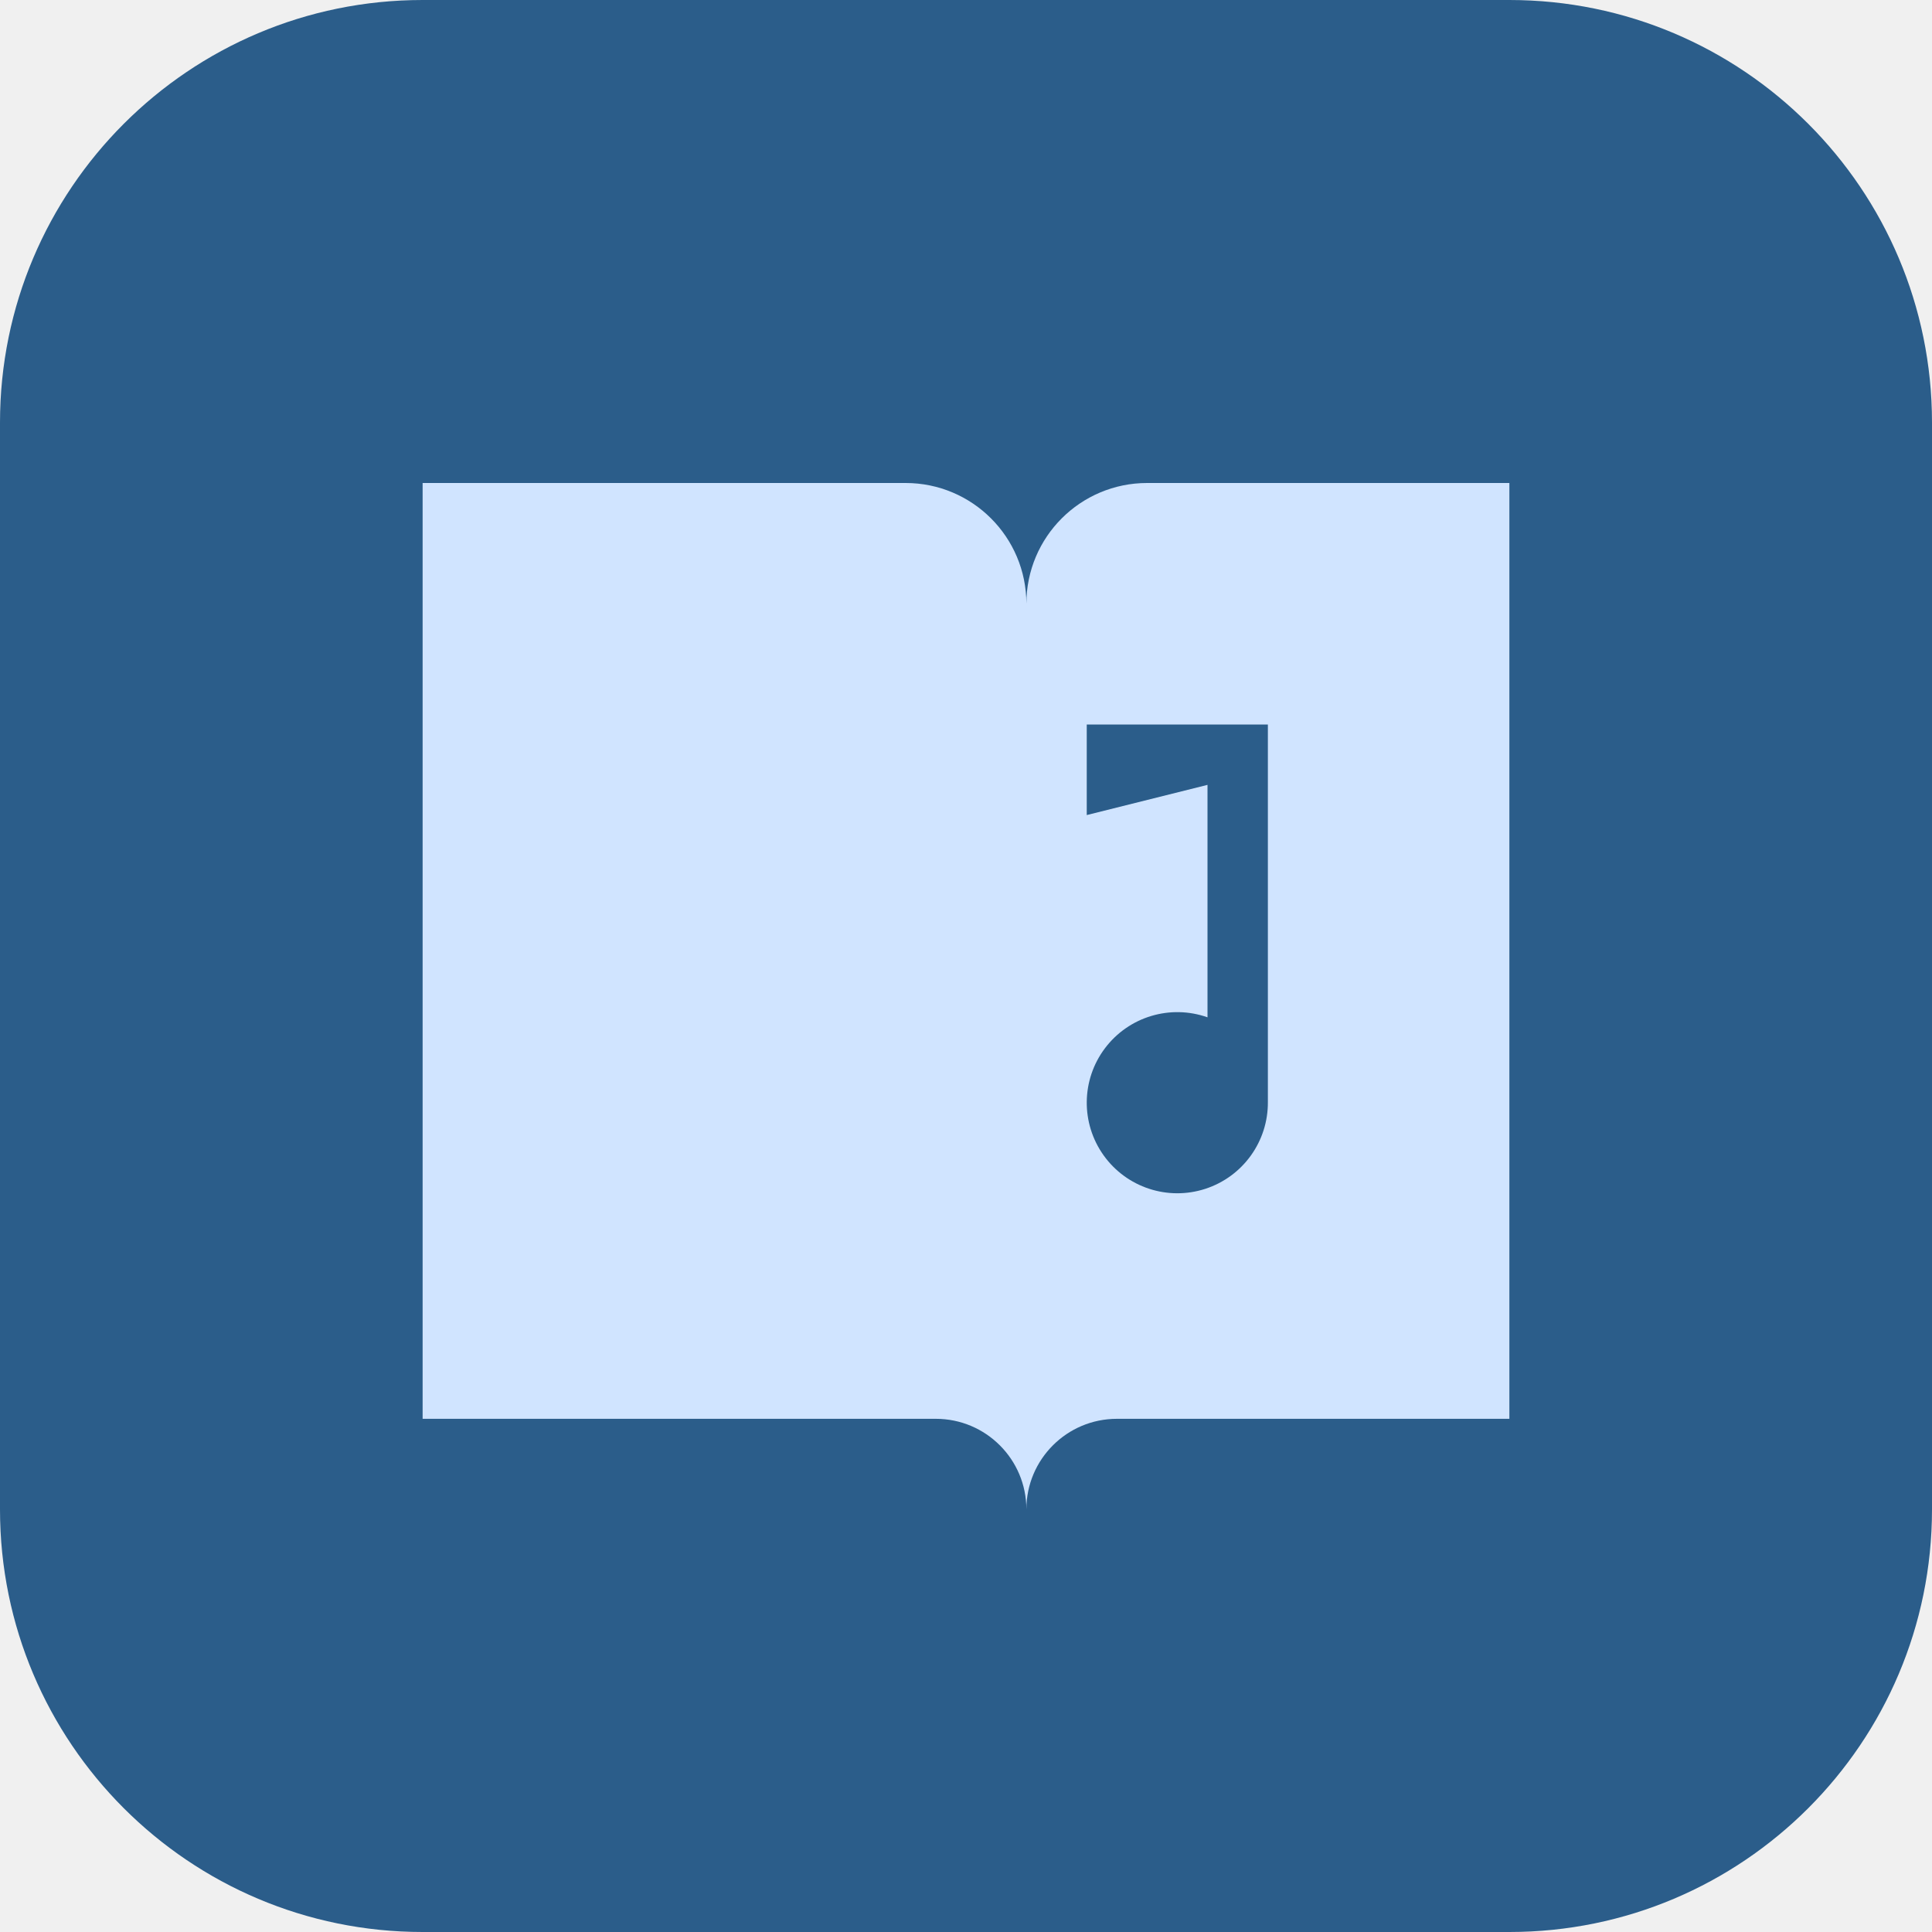
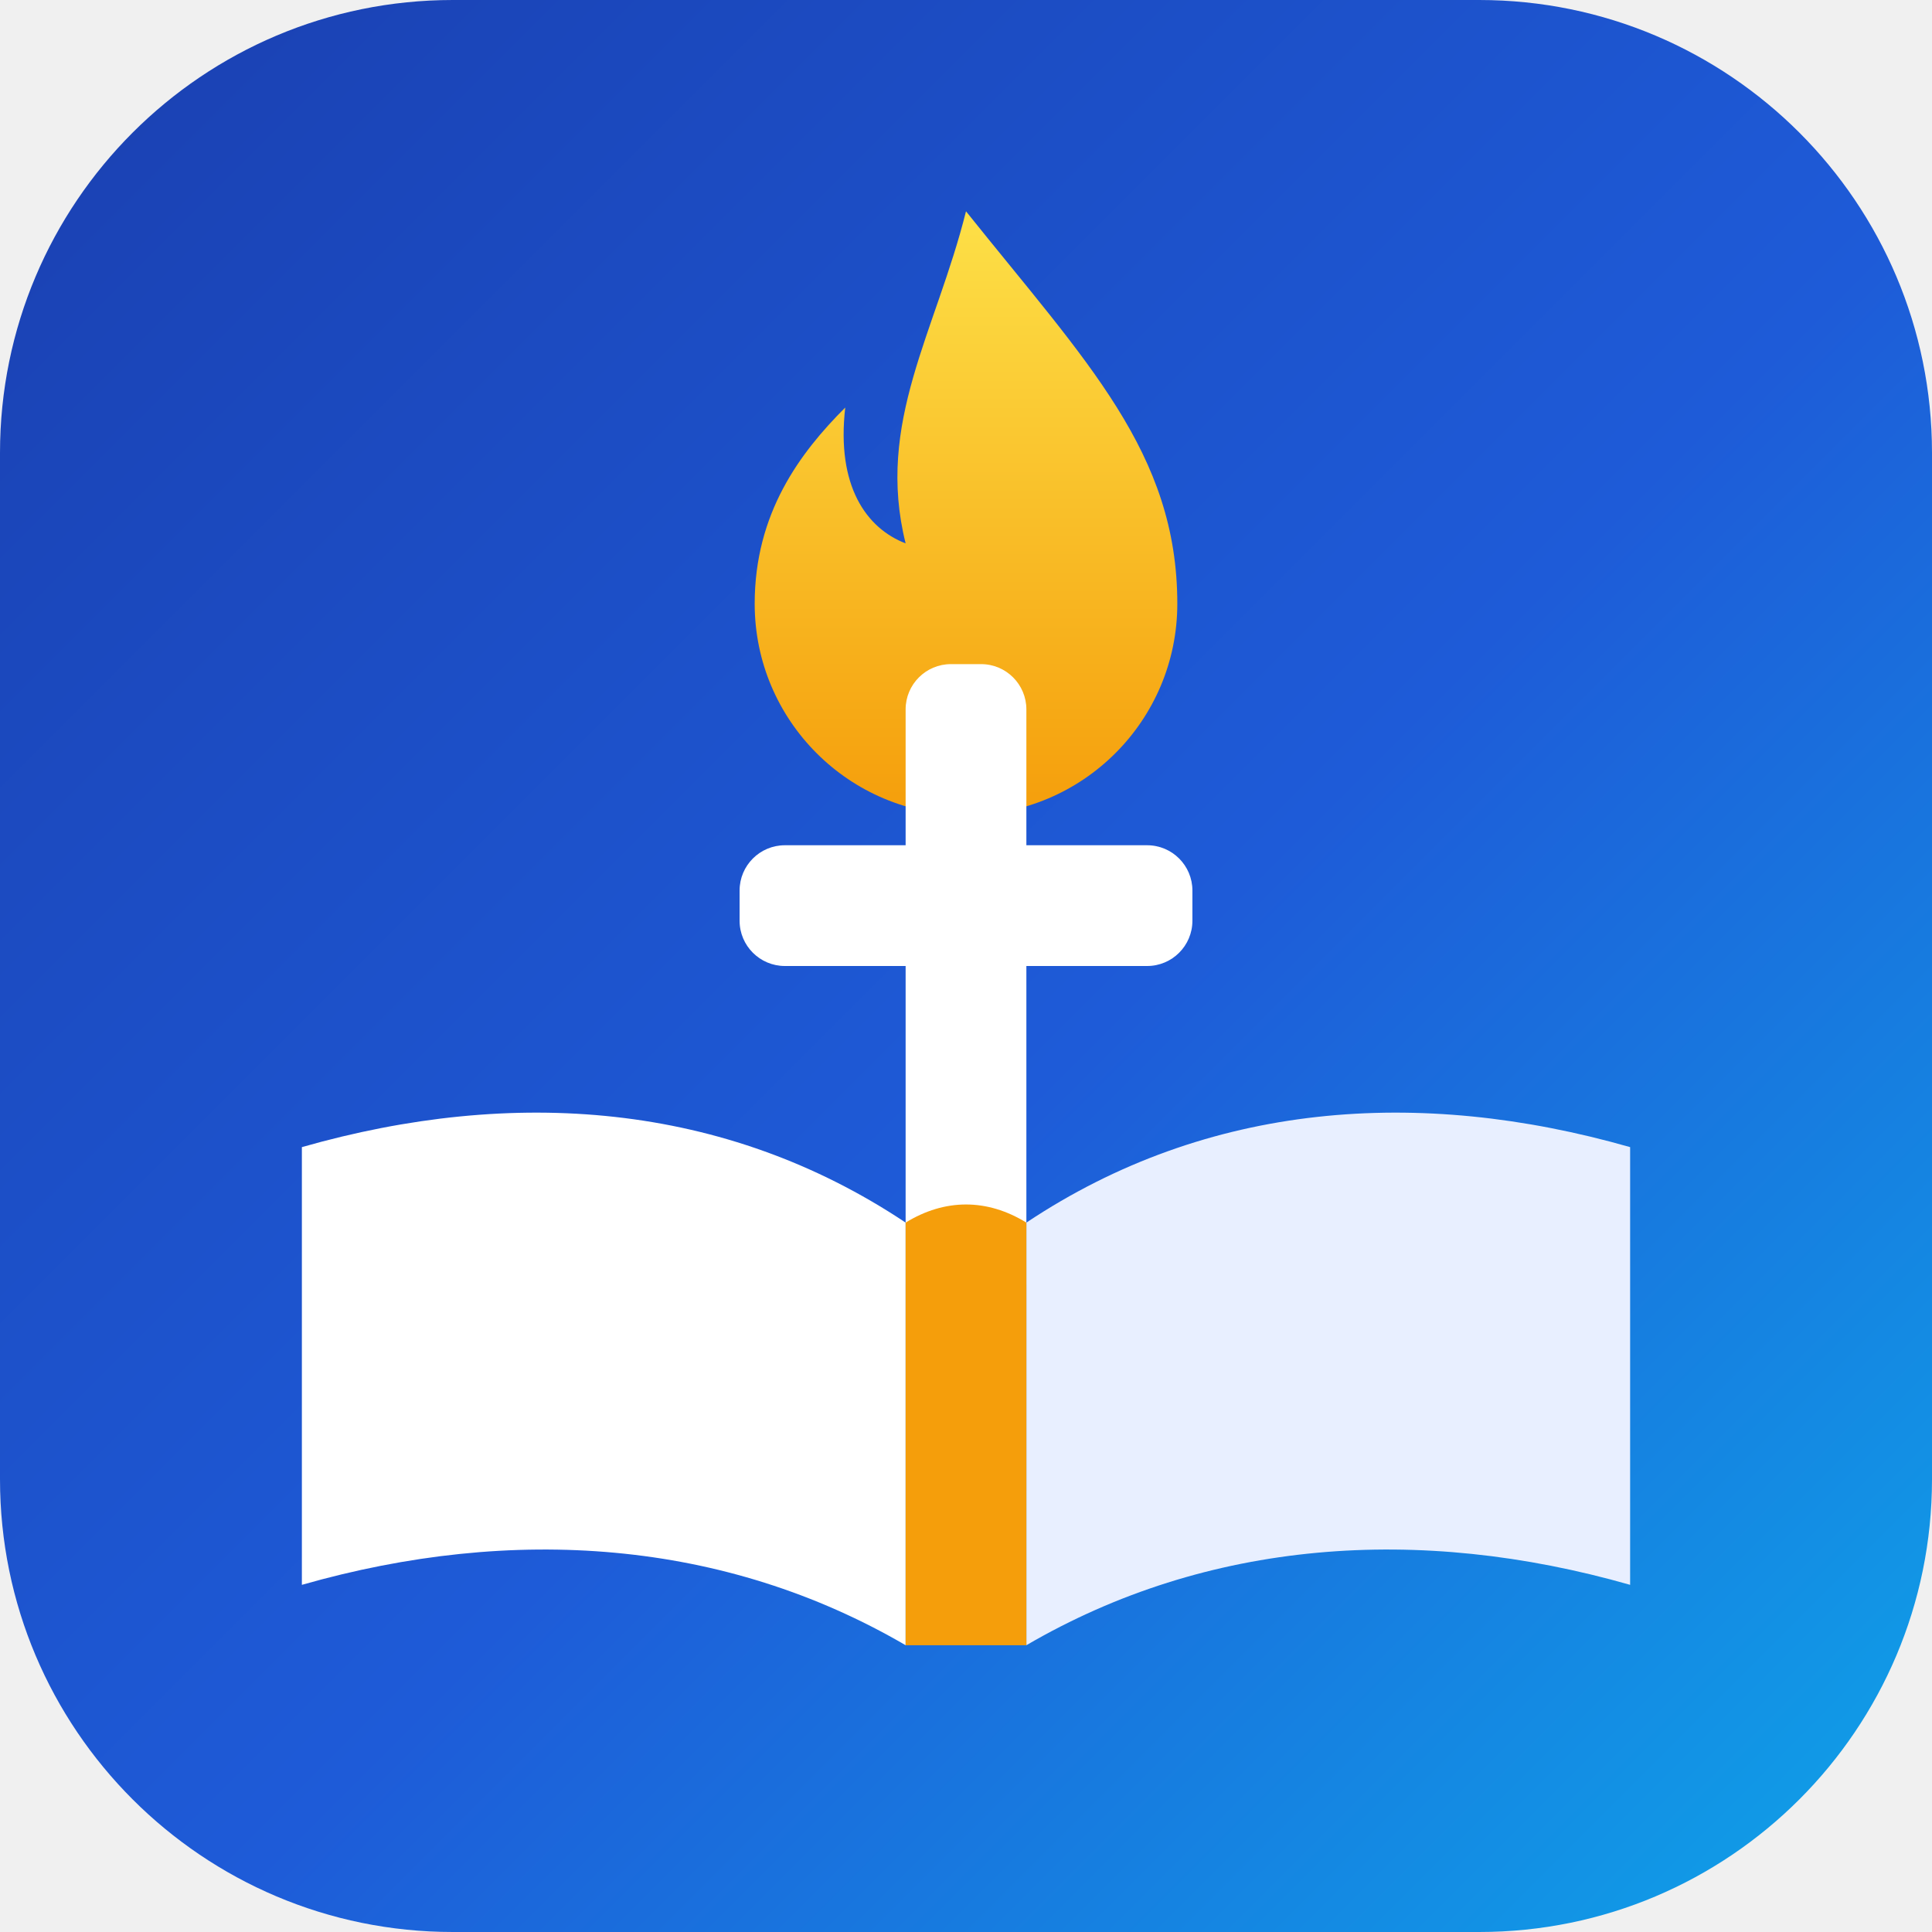
<svg xmlns="http://www.w3.org/2000/svg" viewBox="0 0 64 64">
-   <rect width="64" height="64" rx="14" fill="#2b5d8a" />
-   <path d="M14 16h16a4 4 0 0 1 4 4v30a3 3 0 0 0-3-3H14z M50 16H38a4 4 0 0 0-4 4v30a3 3 0 0 1 3-3h13z" fill="#d0e4ff" />
-   <path d="M42 24v12.5a3 3 0 1 1-2-2.8V26l-4 1v-3z" fill="#2b5d8a" />
+   <defs>
+     <linearGradient id="fondo" x1="0" y1="0" x2="1" y2="1">
+       <stop offset="0" stop-color="#1a3fb0" />
+       <stop offset=".55" stop-color="#1e5bd8" />
+       <stop offset="1" stop-color="#0ea5e9" />
+     </linearGradient>
+     <linearGradient id="llama" x1="0" y1="1" x2="0" y2="0">
+       <stop offset="0" stop-color="#f59e0b" />
+       <stop offset="1" stop-color="#fde047" />
+     </linearGradient>
+   </defs>
+   <rect width="64" height="64" rx="15" fill="url(#fondo)" />
+   <path d="M32 7c4 5 7 8 7 13a7 7 0 0 1-14 0c0-3 1.5-5 3-6.5-.3 2.6.7 4 2 4.5C29 14 31 11 32 7z" fill="url(#llama)" />
+   <rect x="30" y="22" width="4" height="22" rx="1.5" fill="#fff" />
+   <rect x="24.5" y="28" width="15" height="4" rx="1.5" fill="#fff" />
+   <path d="M10 38c7-2 14-1.5 20 2.5v14c-6-3.5-13-4-20-2z" fill="#ffffff" />
+   <path d="M54 38c-7-2-14-1.5-20 2.5v14c6-3.5 13-4 20-2z" fill="#e8efff" />
+   <path d="M30 40.5v14h4v-14c-1.3-.8-2.7-.8-4 0z" fill="#f59e0b" />
</svg>
